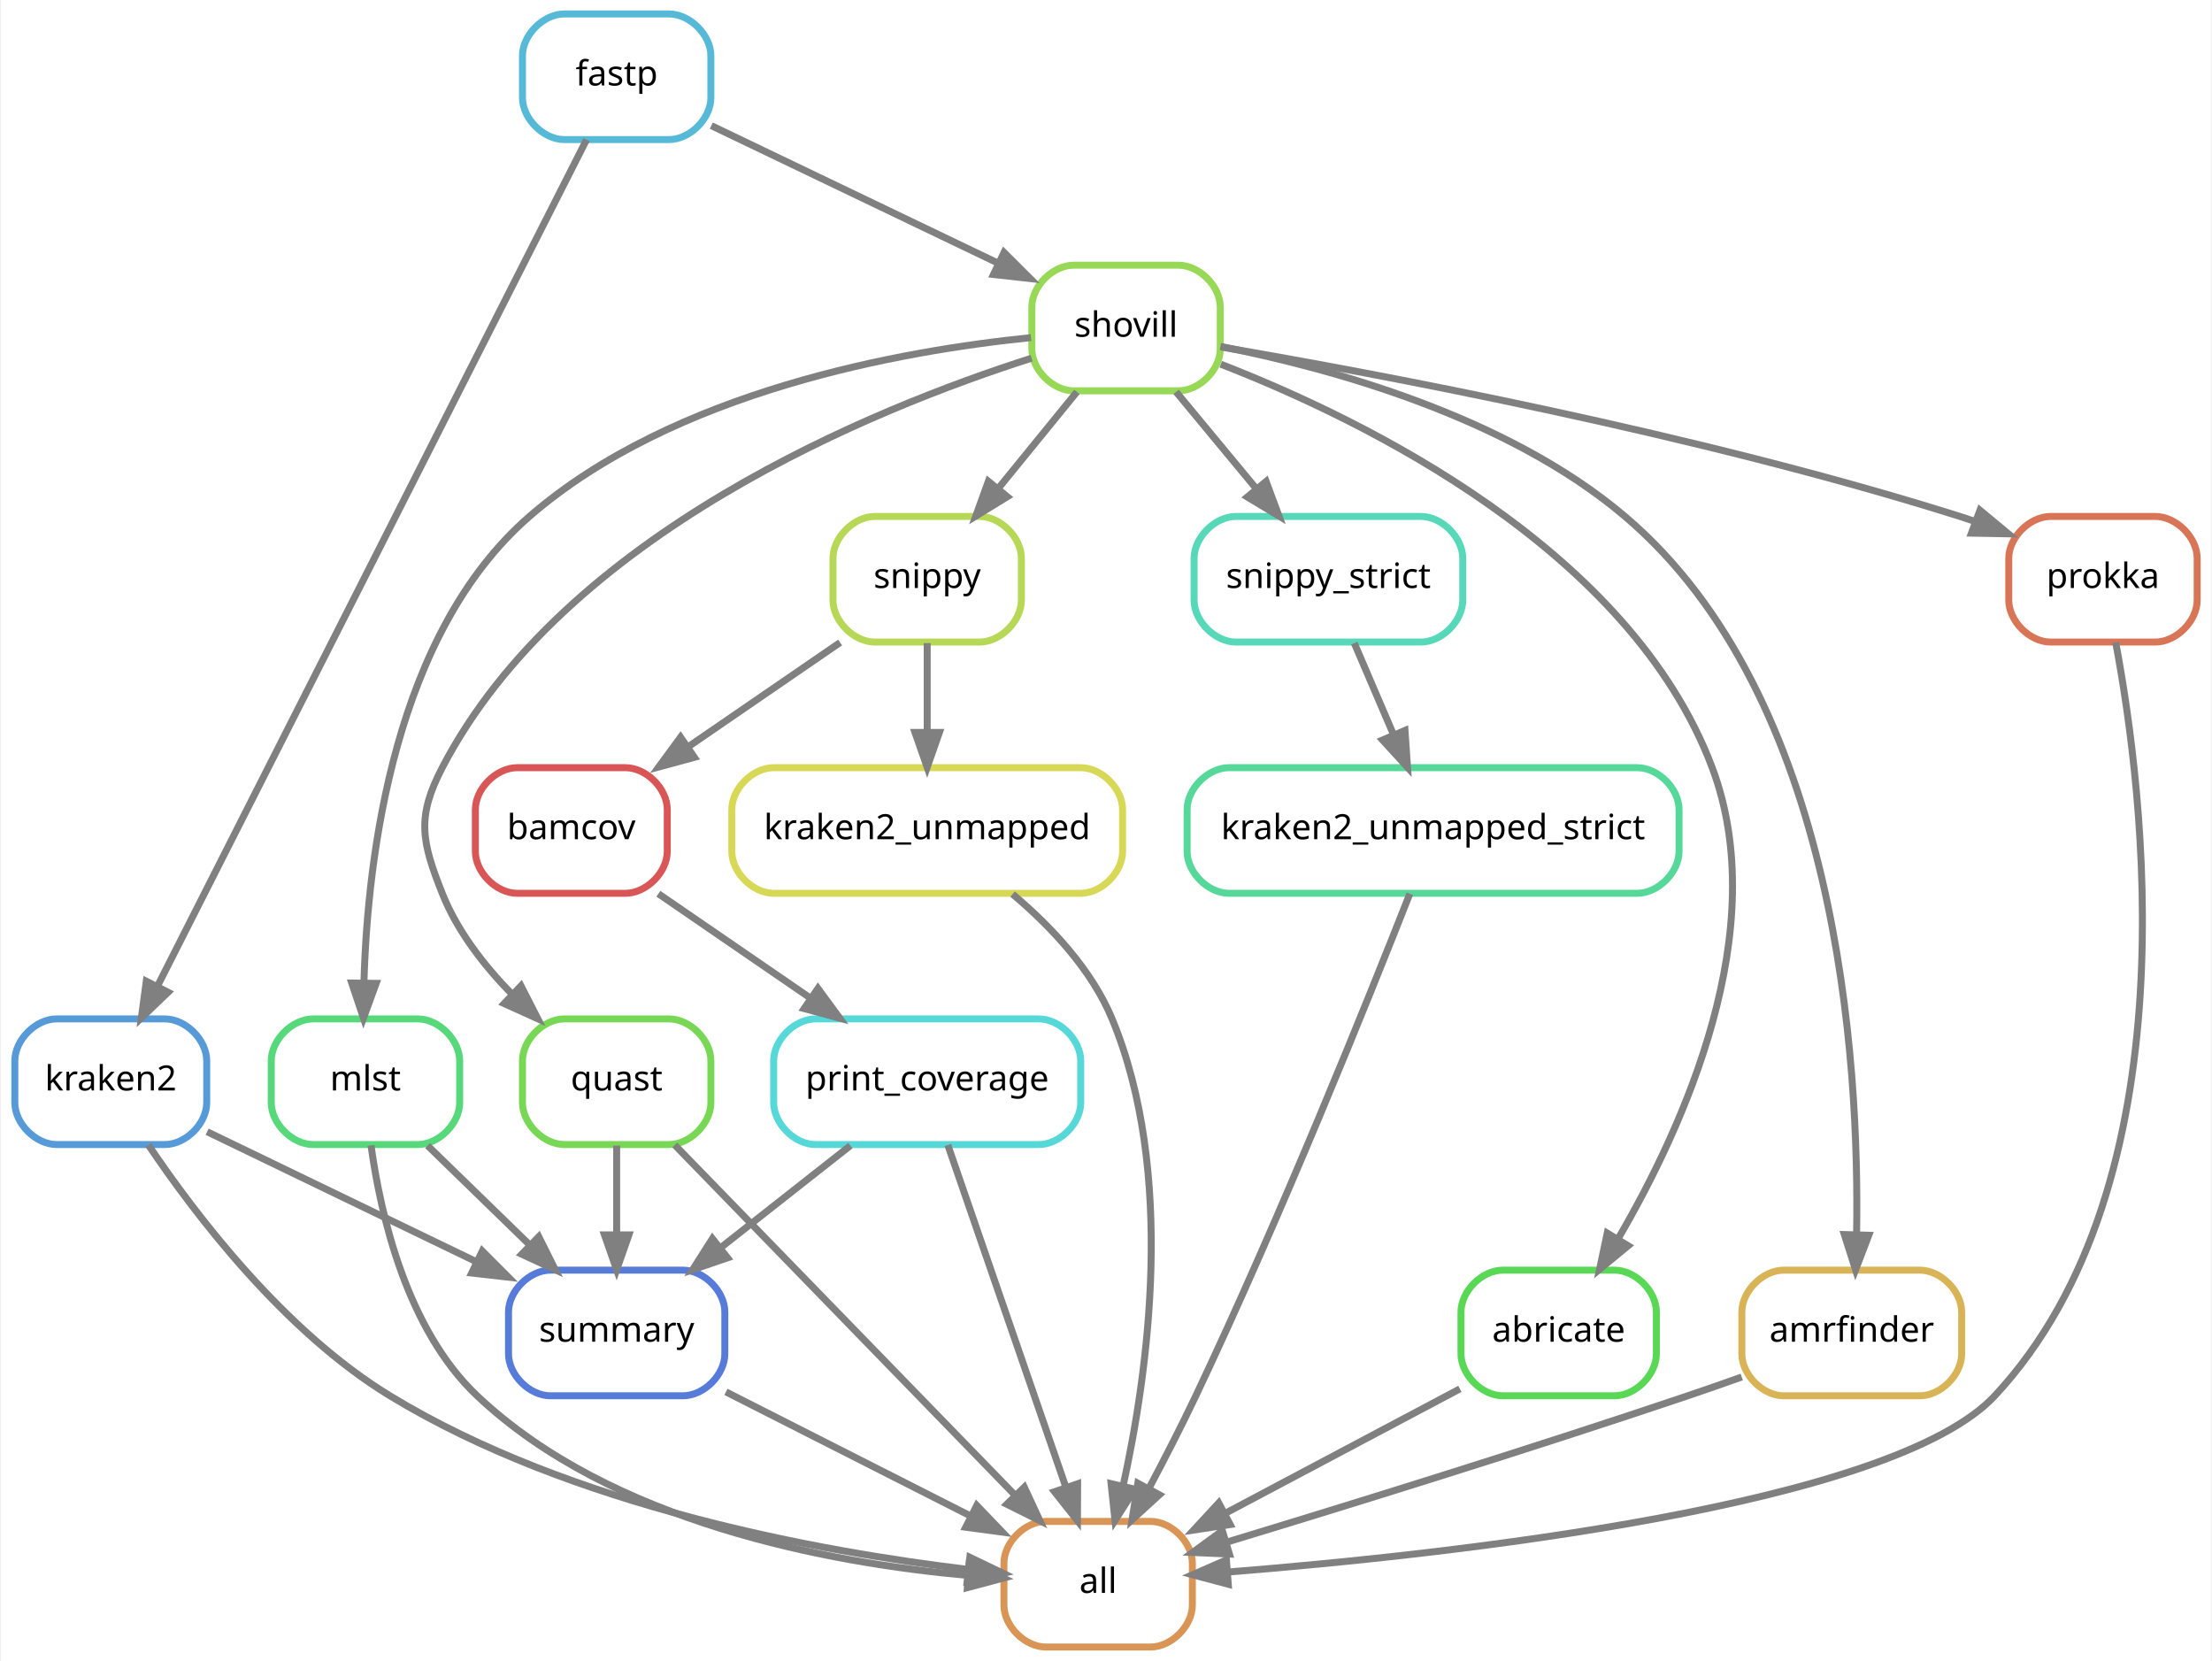
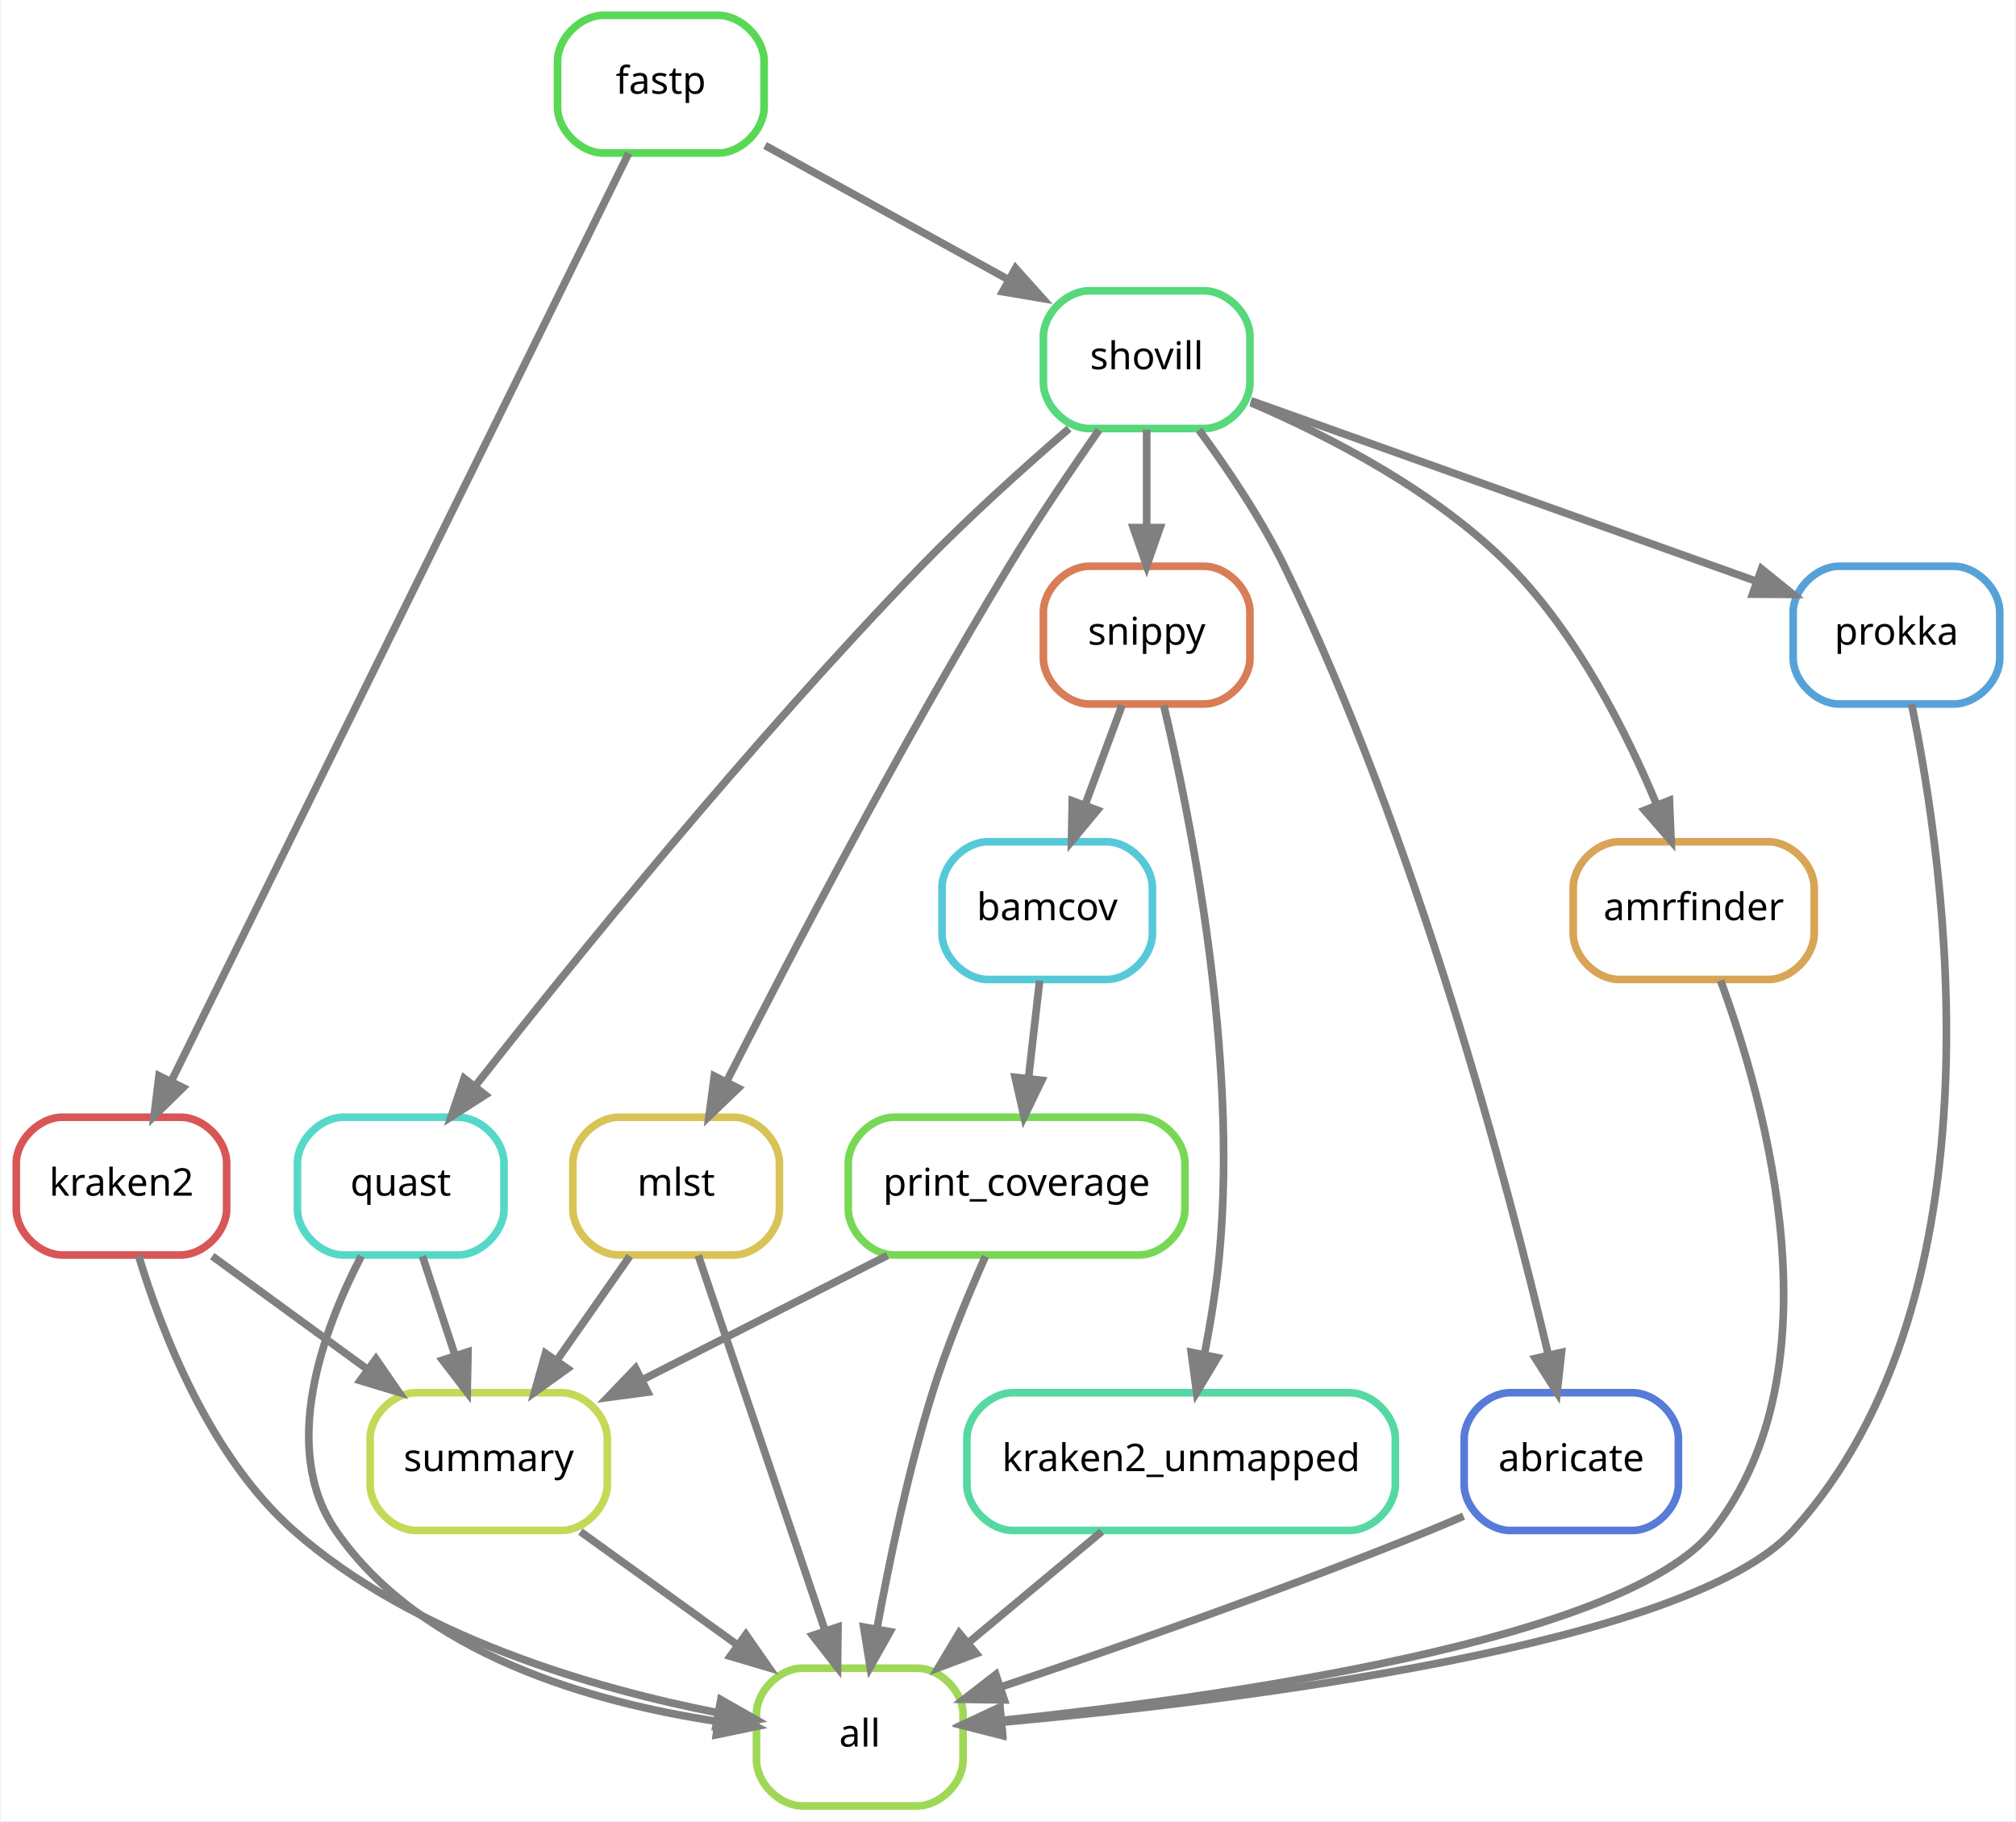
- <svg xmlns="http://www.w3.org/2000/svg" width="634pt" height="476pt" viewBox="0.00 0.00 633.50 476.00">
+ <svg xmlns="http://www.w3.org/2000/svg" width="527pt" height="476pt" viewBox="0.00 0.00 526.50 476.00">
  <g id="graph0" class="graph" transform="scale(1 1) rotate(0) translate(4 472)">
-     <polygon fill="white" stroke="none" points="-4,4 -4,-472 629.5,-472 629.5,4 -4,4" />
+     <polygon fill="white" stroke="none" points="-4,4 -4,-472 522.5,-472 522.5,4 -4,4" />
    <g id="node1" class="node">
-       <path fill="none" stroke="#d89556" stroke-width="2" d="M325.5,-36C325.5,-36 295.5,-36 295.5,-36 289.5,-36 283.5,-30 283.5,-24 283.5,-24 283.5,-12 283.5,-12 283.5,-6 289.5,-0 295.5,-0 295.5,-0 325.5,-0 325.5,-0 331.5,-0 337.5,-6 337.5,-12 337.5,-12 337.5,-24 337.5,-24 337.5,-30 331.5,-36 325.5,-36" />
-       <text text-anchor="middle" x="310.5" y="-15.5" font-family="sans" font-size="10.00">all</text>
+       <path fill="none" stroke="#9fd856" stroke-width="2" d="M235.5,-36C235.5,-36 205.5,-36 205.5,-36 199.5,-36 193.5,-30 193.5,-24 193.5,-24 193.5,-12 193.5,-12 193.5,-6 199.5,-0 205.5,-0 205.5,-0 235.5,-0 235.5,-0 241.5,-0 247.5,-6 247.5,-12 247.5,-12 247.5,-24 247.5,-24 247.5,-30 241.5,-36 235.5,-36" />
+       <text text-anchor="middle" x="220.5" y="-15.5" font-family="sans" font-size="10.00">all</text>
    </g>
    <g id="node2" class="node">
-       <path fill="none" stroke="#569ad8" stroke-width="2" d="M43,-180C43,-180 12,-180 12,-180 6,-180 0,-174 0,-168 0,-168 0,-156 0,-156 0,-150 6,-144 12,-144 12,-144 43,-144 43,-144 49,-144 55,-150 55,-156 55,-156 55,-168 55,-168 55,-174 49,-180 43,-180" />
+       <path fill="none" stroke="#d85656" stroke-width="2" d="M43,-180C43,-180 12,-180 12,-180 6,-180 0,-174 0,-168 0,-168 0,-156 0,-156 0,-150 6,-144 12,-144 12,-144 43,-144 43,-144 49,-144 55,-150 55,-156 55,-156 55,-168 55,-168 55,-174 49,-180 43,-180" />
      <text text-anchor="middle" x="27.5" y="-159.5" font-family="sans" font-size="10.00">kraken2</text>
    </g>
+     <g id="edge1" class="edge">
+       <path fill="none" stroke="grey" stroke-width="2" d="M31.959,-143.86C37.98,-123.95 50.565,-91.366 72.5,-72 103.885,-44.291 150.797,-30.759 183.36,-24.364" />
+       <polygon fill="grey" stroke="grey" stroke-width="2" points="184.183,-27.771 193.39,-22.529 182.924,-20.885 184.183,-27.771" />
+     </g>
+     <g id="node10" class="node">
+       <path fill="none" stroke="#c6d856" stroke-width="2" d="M142.5,-108C142.5,-108 104.5,-108 104.5,-108 98.5,-108 92.5,-102 92.5,-96 92.5,-96 92.5,-84 92.5,-84 92.5,-78 98.5,-72 104.5,-72 104.5,-72 142.5,-72 142.5,-72 148.5,-72 154.5,-78 154.5,-84 154.5,-84 154.5,-96 154.5,-96 154.5,-102 148.5,-108 142.5,-108" />
+       <text text-anchor="middle" x="123.5" y="-87.5" font-family="sans" font-size="10.00">summary</text>
+     </g>
+     <g id="edge19" class="edge">
+       <path fill="none" stroke="grey" stroke-width="2" d="M51.23,-143.697C63.437,-134.796 78.485,-123.823 91.684,-114.199" />
+       <polygon fill="grey" stroke="grey" stroke-width="2" points="94.025,-116.824 100.043,-108.104 89.9,-111.168 94.025,-116.824" />
+     </g>
+     <g id="node3" class="node">
+       <path fill="none" stroke="#56d8c9" stroke-width="2" d="M115.5,-180C115.5,-180 85.5,-180 85.5,-180 79.5,-180 73.5,-174 73.5,-168 73.5,-168 73.5,-156 73.5,-156 73.5,-150 79.5,-144 85.5,-144 85.5,-144 115.5,-144 115.5,-144 121.5,-144 127.5,-150 127.5,-156 127.5,-156 127.5,-168 127.5,-168 127.5,-174 121.5,-180 115.5,-180" />
+       <text text-anchor="middle" x="100.5" y="-159.5" font-family="sans" font-size="10.00">quast</text>
+     </g>
+     <g id="edge7" class="edge">
+       <path fill="none" stroke="grey" stroke-width="2" d="M90.2,-143.721C80.268,-124.567 68.737,-93.54 83.5,-72 105.746,-39.541 150.946,-26.956 183.348,-22.08" />
+       <polygon fill="grey" stroke="grey" stroke-width="2" points="183.919,-25.535 193.373,-20.752 183,-18.595 183.919,-25.535" />
+     </g>
+     <g id="edge20" class="edge">
+       <path fill="none" stroke="grey" stroke-width="2" d="M106.185,-143.697C108.748,-135.898 111.833,-126.509 114.685,-117.829" />
+       <polygon fill="grey" stroke="grey" stroke-width="2" points="118.084,-118.697 117.88,-108.104 111.433,-116.512 118.084,-118.697" />
+     </g>
+     <g id="node4" class="node">
+       <path fill="none" stroke="#567bd8" stroke-width="2" d="M422.5,-108C422.5,-108 390.5,-108 390.5,-108 384.5,-108 378.5,-102 378.5,-96 378.5,-96 378.5,-84 378.5,-84 378.5,-78 384.5,-72 390.5,-72 390.5,-72 422.5,-72 422.5,-72 428.5,-72 434.5,-78 434.5,-84 434.5,-84 434.5,-96 434.5,-96 434.5,-102 428.5,-108 422.5,-108" />
+       <text text-anchor="middle" x="406.5" y="-87.5" font-family="sans" font-size="10.00">abricate</text>
+     </g>
    <g id="edge9" class="edge">
-       <path fill="none" stroke="grey" stroke-width="2" d="M38.306,-143.836C51.954,-123.59 77.334,-90.37 107.5,-72 159.663,-40.234 230.582,-27.343 273.308,-22.229" />
-       <polygon fill="grey" stroke="grey" stroke-width="2" points="273.726,-25.705 283.276,-21.117 272.949,-18.748 273.726,-25.705" />
+       <path fill="none" stroke="grey" stroke-width="2" d="M378.331,-75.745C375.365,-74.443 372.381,-73.172 369.5,-72 331.797,-56.668 287.796,-41.321 257.434,-31.117" />
+       <polygon fill="grey" stroke="grey" stroke-width="2" points="258.283,-27.71 247.689,-27.861 256.065,-34.349 258.283,-27.71" />
+     </g>
+     <g id="node5" class="node">
+       <path fill="none" stroke="#d8a456" stroke-width="2" d="M458,-252C458,-252 419,-252 419,-252 413,-252 407,-246 407,-240 407,-240 407,-228 407,-228 407,-222 413,-216 419,-216 419,-216 458,-216 458,-216 464,-216 470,-222 470,-228 470,-228 470,-240 470,-240 470,-246 464,-252 458,-252" />
+       <text text-anchor="middle" x="438.5" y="-231.5" font-family="sans" font-size="10.00">amrfinder</text>
+     </g>
+     <g id="edge2" class="edge">
+       <path fill="none" stroke="grey" stroke-width="2" d="M445.523,-215.743C457.332,-183.626 476.789,-114.128 443.5,-72 420.738,-43.195 314.94,-28.38 257.629,-22.352" />
+       <polygon fill="grey" stroke="grey" stroke-width="2" points="257.825,-18.854 247.523,-21.327 257.119,-25.818 257.825,-18.854" />
+     </g>
+     <g id="node6" class="node">
+       <path fill="none" stroke="#d8c356" stroke-width="2" d="M187.5,-180C187.5,-180 157.5,-180 157.5,-180 151.5,-180 145.5,-174 145.5,-168 145.5,-168 145.5,-156 145.5,-156 145.5,-150 151.5,-144 157.5,-144 157.5,-144 187.5,-144 187.5,-144 193.5,-144 199.5,-150 199.5,-156 199.5,-156 199.5,-168 199.5,-168 199.5,-174 193.5,-180 187.5,-180" />
+       <text text-anchor="middle" x="172.5" y="-159.5" font-family="sans" font-size="10.00">mlst</text>
+     </g>
+     <g id="edge3" class="edge">
+       <path fill="none" stroke="grey" stroke-width="2" d="M178.29,-143.871C186.507,-119.564 201.632,-74.819 211.369,-46.013" />
+       <polygon fill="grey" stroke="grey" stroke-width="2" points="214.803,-46.783 214.69,-36.189 208.172,-44.542 214.803,-46.783" />
+     </g>
+     <g id="edge18" class="edge">
+       <path fill="none" stroke="grey" stroke-width="2" d="M160.388,-143.697C154.632,-135.474 147.638,-125.483 141.294,-116.421" />
+       <polygon fill="grey" stroke="grey" stroke-width="2" points="144.075,-114.29 135.473,-108.104 138.34,-118.304 144.075,-114.29" />
+     </g>
+     <g id="node7" class="node">
+       <path fill="none" stroke="#56a2d8" stroke-width="2" d="M506.5,-324C506.5,-324 476.5,-324 476.5,-324 470.5,-324 464.5,-318 464.5,-312 464.5,-312 464.5,-300 464.5,-300 464.5,-294 470.5,-288 476.5,-288 476.5,-288 506.5,-288 506.5,-288 512.5,-288 518.5,-294 518.5,-300 518.5,-300 518.5,-312 518.5,-312 518.5,-318 512.5,-324 506.5,-324" />
+       <text text-anchor="middle" x="491.5" y="-303.5" font-family="sans" font-size="10.00">prokka</text>
+     </g>
+     <g id="edge8" class="edge">
+       <path fill="none" stroke="grey" stroke-width="2" d="M495.45,-287.998C504.226,-245.514 520.414,-133.714 464.5,-72 437.192,-41.86 318.823,-27.429 257.558,-21.872" />
+       <polygon fill="grey" stroke="grey" stroke-width="2" points="257.794,-18.379 247.527,-20.995 257.184,-25.352 257.794,-18.379" />
+     </g>
+     <g id="node8" class="node">
+       <path fill="none" stroke="#56d8a2" stroke-width="2" d="M348.5,-108C348.5,-108 260.5,-108 260.5,-108 254.5,-108 248.5,-102 248.5,-96 248.5,-96 248.5,-84 248.5,-84 248.5,-78 254.5,-72 260.5,-72 260.5,-72 348.5,-72 348.5,-72 354.5,-72 360.5,-78 360.5,-84 360.5,-84 360.5,-96 360.5,-96 360.5,-102 354.5,-108 348.5,-108" />
+       <text text-anchor="middle" x="304.5" y="-87.5" font-family="sans" font-size="10.00">kraken2_unmapped</text>
+     </g>
+     <g id="edge6" class="edge">
+       <path fill="none" stroke="grey" stroke-width="2" d="M283.736,-71.697C273.259,-62.965 260.389,-52.24 249,-42.75" />
+       <polygon fill="grey" stroke="grey" stroke-width="2" points="250.948,-39.817 241.025,-36.104 246.467,-45.195 250.948,-39.817" />
+     </g>
+     <g id="node9" class="node">
+       <path fill="none" stroke="#78d856" stroke-width="2" d="M293.5,-180C293.5,-180 229.5,-180 229.5,-180 223.5,-180 217.5,-174 217.5,-168 217.5,-168 217.5,-156 217.5,-156 217.5,-150 223.5,-144 229.5,-144 229.5,-144 293.5,-144 293.5,-144 299.5,-144 305.5,-150 305.5,-156 305.5,-156 305.5,-168 305.5,-168 305.5,-174 299.5,-180 293.5,-180" />
+       <text text-anchor="middle" x="261.5" y="-159.5" font-family="sans" font-size="10.00">print_coverage</text>
+     </g>
+     <g id="edge5" class="edge">
+       <path fill="none" stroke="grey" stroke-width="2" d="M253.344,-143.632C248.792,-133.425 243.292,-120.175 239.5,-108 233.168,-87.667 228.237,-64.073 224.986,-46.288" />
+       <polygon fill="grey" stroke="grey" stroke-width="2" points="228.409,-45.542 223.226,-36.302 221.515,-46.758 228.409,-45.542" />
+     </g>
+     <g id="edge21" class="edge">
+       <path fill="none" stroke="grey" stroke-width="2" d="M227.741,-143.876C208.366,-134.048 183.924,-121.65 163.578,-111.329" />
+       <polygon fill="grey" stroke="grey" stroke-width="2" points="165.052,-108.153 154.551,-106.75 161.885,-114.395 165.052,-108.153" />
+     </g>
+     <g id="edge4" class="edge">
+       <path fill="none" stroke="grey" stroke-width="2" d="M147.478,-71.697C159.811,-62.796 175.016,-51.823 188.353,-42.199" />
+       <polygon fill="grey" stroke="grey" stroke-width="2" points="190.737,-44.794 196.798,-36.104 186.641,-39.118 190.737,-44.794" />
    </g>
    <g id="node11" class="node">
-       <path fill="none" stroke="#567bd8" stroke-width="2" d="M191.5,-108C191.5,-108 153.5,-108 153.5,-108 147.5,-108 141.5,-102 141.5,-96 141.5,-96 141.5,-84 141.5,-84 141.5,-78 147.5,-72 153.5,-72 153.5,-72 191.5,-72 191.5,-72 197.5,-72 203.5,-78 203.5,-84 203.5,-84 203.5,-96 203.5,-96 203.5,-102 197.5,-108 191.5,-108" />
-       <text text-anchor="middle" x="172.5" y="-87.5" font-family="sans" font-size="10.00">summary</text>
+       <path fill="none" stroke="#59d856" stroke-width="2" d="M183.5,-468C183.5,-468 153.5,-468 153.5,-468 147.5,-468 141.5,-462 141.5,-456 141.5,-456 141.5,-444 141.5,-444 141.5,-438 147.5,-432 153.5,-432 153.5,-432 183.5,-432 183.5,-432 189.5,-432 195.5,-438 195.5,-444 195.5,-444 195.5,-456 195.5,-456 195.5,-462 189.5,-468 183.5,-468" />
+       <text text-anchor="middle" x="168.5" y="-447.5" font-family="sans" font-size="10.00">fastp</text>
    </g>
-     <g id="edge20" class="edge">
-       <path fill="none" stroke="grey" stroke-width="2" d="M55.115,-147.669C76.973,-137.117 107.805,-122.232 132.386,-110.365" />
-       <polygon fill="grey" stroke="grey" stroke-width="2" points="133.985,-113.48 141.469,-105.981 130.942,-107.176 133.985,-113.48" />
+     <g id="edge10" class="edge">
+       <path fill="none" stroke="grey" stroke-width="2" d="M160.102,-431.966C136.451,-383.994 69.157,-247.496 40.586,-189.543" />
+       <polygon fill="grey" stroke="grey" stroke-width="2" points="43.593,-187.728 36.032,-180.306 37.315,-190.823 43.593,-187.728" />
    </g>
-     <g id="node3" class="node">
-       <path fill="none" stroke="#78d856" stroke-width="2" d="M187.5,-180C187.5,-180 157.5,-180 157.5,-180 151.5,-180 145.5,-174 145.5,-168 145.5,-168 145.5,-156 145.5,-156 145.5,-150 151.5,-144 157.5,-144 157.5,-144 187.5,-144 187.5,-144 193.5,-144 199.5,-150 199.5,-156 199.5,-156 199.5,-168 199.5,-168 199.5,-174 193.5,-180 187.5,-180" />
-       <text text-anchor="middle" x="172.5" y="-159.5" font-family="sans" font-size="10.00">quast</text>
+     <g id="node12" class="node">
+       <path fill="none" stroke="#56d87b" stroke-width="2" d="M310.5,-396C310.5,-396 280.5,-396 280.5,-396 274.5,-396 268.5,-390 268.5,-384 268.5,-384 268.5,-372 268.5,-372 268.5,-366 274.5,-360 280.5,-360 280.5,-360 310.5,-360 310.5,-360 316.5,-360 322.5,-366 322.5,-372 322.5,-372 322.5,-384 322.5,-384 322.5,-390 316.5,-396 310.5,-396" />
+       <text text-anchor="middle" x="295.5" y="-375.5" font-family="sans" font-size="10.00">shovill</text>
    </g>
-     <g id="edge4" class="edge">
-       <path fill="none" stroke="grey" stroke-width="2" d="M189.146,-143.871C213.494,-118.817 258.942,-72.052 286.781,-43.406" />
-       <polygon fill="grey" stroke="grey" stroke-width="2" points="289.336,-45.8 293.795,-36.189 284.316,-40.921 289.336,-45.8" />
+     <g id="edge22" class="edge">
+       <path fill="none" stroke="grey" stroke-width="2" d="M195.745,-433.983C214.327,-423.741 239.138,-410.066 259.367,-398.916" />
+       <polygon fill="grey" stroke="grey" stroke-width="2" points="261.232,-401.884 268.3,-393.992 257.853,-395.754 261.232,-401.884" />
    </g>
-     <g id="edge21" class="edge">
-       <path fill="none" stroke="grey" stroke-width="2" d="M172.5,-143.697C172.5,-135.983 172.5,-126.712 172.5,-118.112" />
-       <polygon fill="grey" stroke="grey" stroke-width="2" points="176,-118.104 172.5,-108.104 169,-118.104 176,-118.104" />
+     <g id="edge11" class="edge">
+       <path fill="none" stroke="grey" stroke-width="2" d="M275.203,-359.988C263.521,-349.901 248.771,-336.651 236.5,-324 192.301,-278.434 145.546,-220.682 120,-188.19" />
+       <polygon fill="grey" stroke="grey" stroke-width="2" points="122.596,-185.829 113.676,-180.111 117.084,-190.143 122.596,-185.829" />
    </g>
-     <g id="node4" class="node">
-       <path fill="none" stroke="#59d856" stroke-width="2" d="M458.5,-108C458.5,-108 426.5,-108 426.5,-108 420.5,-108 414.5,-102 414.5,-96 414.5,-96 414.5,-84 414.5,-84 414.5,-78 420.5,-72 426.5,-72 426.5,-72 458.5,-72 458.5,-72 464.5,-72 470.5,-78 470.5,-84 470.5,-84 470.5,-96 470.5,-96 470.5,-102 464.5,-108 458.5,-108" />
-       <text text-anchor="middle" x="442.5" y="-87.5" font-family="sans" font-size="10.00">abricate</text>
+     <g id="edge12" class="edge">
+       <path fill="none" stroke="grey" stroke-width="2" d="M309.166,-359.623C316.536,-349.631 325.353,-336.595 331.5,-324 366.109,-253.085 389.971,-162.458 400.467,-118.025" />
+       <polygon fill="grey" stroke="grey" stroke-width="2" points="403.939,-118.546 402.79,-108.014 397.12,-116.964 403.939,-118.546" />
    </g>
-     <g id="edge6" class="edge">
-       <path fill="none" stroke="grey" stroke-width="2" d="M414.183,-73.983C394.518,-63.555 368.142,-49.568 346.914,-38.31" />
-       <polygon fill="grey" stroke="grey" stroke-width="2" points="348.341,-35.106 337.867,-33.513 345.062,-41.29 348.341,-35.106" />
+     <g id="edge13" class="edge">
+       <path fill="none" stroke="grey" stroke-width="2" d="M322.749,-366.747C343.35,-357.915 371.275,-343.502 390.5,-324 408.027,-306.221 420.893,-280.73 428.869,-261.582" />
+       <polygon fill="grey" stroke="grey" stroke-width="2" points="432.148,-262.807 432.592,-252.221 425.644,-260.219 432.148,-262.807" />
    </g>
-     <g id="node5" class="node">
-       <path fill="none" stroke="#d8b456" stroke-width="2" d="M546,-108C546,-108 507,-108 507,-108 501,-108 495,-102 495,-96 495,-96 495,-84 495,-84 495,-78 501,-72 507,-72 507,-72 546,-72 546,-72 552,-72 558,-78 558,-84 558,-84 558,-96 558,-96 558,-102 552,-108 546,-108" />
-       <text text-anchor="middle" x="526.5" y="-87.5" font-family="sans" font-size="10.00">amrfinder</text>
+     <g id="edge14" class="edge">
+       <path fill="none" stroke="grey" stroke-width="2" d="M283.045,-359.626C275.894,-349.417 266.894,-336.167 259.5,-324 231.39,-277.741 202.161,-221.744 185.754,-189.46" />
+       <polygon fill="grey" stroke="grey" stroke-width="2" points="188.726,-187.582 181.089,-180.239 182.48,-190.743 188.726,-187.582" />
    </g>
-     <g id="edge2" class="edge">
-       <path fill="none" stroke="grey" stroke-width="2" d="M494.964,-77.382C489.809,-75.544 484.515,-73.692 479.5,-72 434.155,-56.697 381.482,-40.412 347.15,-29.995" />
-       <polygon fill="grey" stroke="grey" stroke-width="2" points="348.129,-26.634 337.544,-27.088 346.102,-33.334 348.129,-26.634" />
+     <g id="edge15" class="edge">
+       <path fill="none" stroke="grey" stroke-width="2" d="M322.753,-367.267C357.128,-354.99 416.368,-333.833 454.728,-320.133" />
+       <polygon fill="grey" stroke="grey" stroke-width="2" points="456.238,-323.31 464.479,-316.651 453.884,-316.718 456.238,-323.31" />
    </g>
-     <g id="node6" class="node">
-       <path fill="none" stroke="#56d87b" stroke-width="2" d="M115.5,-180C115.5,-180 85.5,-180 85.5,-180 79.5,-180 73.5,-174 73.5,-168 73.5,-168 73.5,-156 73.5,-156 73.5,-150 79.5,-144 85.5,-144 85.5,-144 115.5,-144 115.5,-144 121.5,-144 127.5,-150 127.5,-156 127.5,-156 127.5,-168 127.5,-168 127.5,-174 121.5,-180 115.5,-180" />
-       <text text-anchor="middle" x="100.5" y="-159.5" font-family="sans" font-size="10.00">mlst</text>
-     </g>
-     <g id="edge5" class="edge">
-       <path fill="none" stroke="grey" stroke-width="2" d="M102.09,-143.756C104.851,-123.746 112.339,-91.067 132.5,-72 170.993,-35.595 233.405,-24.089 273.172,-20.517" />
-       <polygon fill="grey" stroke="grey" stroke-width="2" points="273.557,-23.997 283.258,-19.737 273.018,-17.018 273.557,-23.997" />
+     <g id="node13" class="node">
+       <path fill="none" stroke="#d87d56" stroke-width="2" d="M310.5,-324C310.5,-324 280.5,-324 280.5,-324 274.5,-324 268.5,-318 268.5,-312 268.5,-312 268.5,-300 268.5,-300 268.5,-294 274.5,-288 280.5,-288 280.5,-288 310.5,-288 310.5,-288 316.5,-288 322.5,-294 322.5,-300 322.5,-300 322.5,-312 322.5,-312 322.5,-318 316.5,-324 310.5,-324" />
+       <text text-anchor="middle" x="295.5" y="-303.5" font-family="sans" font-size="10.00">snippy</text>
    </g>
    <g id="edge23" class="edge">
-       <path fill="none" stroke="grey" stroke-width="2" d="M118.298,-143.697C127.104,-135.135 137.882,-124.656 147.501,-115.304" />
-       <polygon fill="grey" stroke="grey" stroke-width="2" points="150.177,-117.585 154.907,-108.104 145.297,-112.566 150.177,-117.585" />
+       <path fill="none" stroke="grey" stroke-width="2" d="M295.5,-359.697C295.5,-351.983 295.5,-342.712 295.5,-334.112" />
+       <polygon fill="grey" stroke="grey" stroke-width="2" points="299,-334.104 295.5,-324.104 292,-334.104 299,-334.104" />
    </g>
-     <g id="node7" class="node">
-       <path fill="none" stroke="#d87556" stroke-width="2" d="M613.5,-324C613.5,-324 583.5,-324 583.5,-324 577.5,-324 571.5,-318 571.5,-312 571.5,-312 571.5,-300 571.5,-300 571.5,-294 577.5,-288 583.5,-288 583.5,-288 613.5,-288 613.5,-288 619.5,-288 625.5,-294 625.5,-300 625.5,-300 625.5,-312 625.5,-312 625.5,-318 619.5,-324 613.5,-324" />
-       <text text-anchor="middle" x="598.5" y="-303.5" font-family="sans" font-size="10.00">prokka</text>
+     <g id="edge16" class="edge">
+       <path fill="none" stroke="grey" stroke-width="2" d="M299.965,-287.637C307.004,-258.156 319.4,-196.403 314.5,-144 313.703,-135.478 312.2,-126.285 310.597,-117.986" />
+       <polygon fill="grey" stroke="grey" stroke-width="2" points="314.001,-117.161 308.559,-108.071 307.145,-118.571 314.001,-117.161" />
    </g>
-     <g id="edge1" class="edge">
-       <path fill="none" stroke="grey" stroke-width="2" d="M602.146,-287.92C610.165,-245.254 624.375,-133.07 567.5,-72 538.089,-40.42 411.457,-26.555 347.608,-21.48" />
-       <polygon fill="grey" stroke="grey" stroke-width="2" points="347.794,-17.984 337.556,-20.713 347.261,-24.964 347.794,-17.984" />
-     </g>
-     <g id="node8" class="node">
-       <path fill="none" stroke="#d6d856" stroke-width="2" d="M305.5,-252C305.5,-252 217.5,-252 217.5,-252 211.5,-252 205.5,-246 205.5,-240 205.5,-240 205.5,-228 205.5,-228 205.5,-222 211.5,-216 217.5,-216 217.5,-216 305.5,-216 305.5,-216 311.5,-216 317.5,-222 317.5,-228 317.5,-228 317.5,-240 317.5,-240 317.5,-246 311.5,-252 305.5,-252" />
-       <text text-anchor="middle" x="261.5" y="-231.5" font-family="sans" font-size="10.00">kraken2_unmapped</text>
-     </g>
-     <g id="edge3" class="edge">
-       <path fill="none" stroke="grey" stroke-width="2" d="M285.977,-215.768C296.904,-206.555 308.624,-194.186 314.5,-180 332.748,-135.946 324.908,-79.136 317.64,-46.117" />
-       <polygon fill="grey" stroke="grey" stroke-width="2" points="321.024,-45.217 315.334,-36.279 314.208,-46.814 321.024,-45.217" />
-     </g>
-     <g id="node9" class="node">
-       <path fill="none" stroke="#56d89a" stroke-width="2" d="M465,-252C465,-252 348,-252 348,-252 342,-252 336,-246 336,-240 336,-240 336,-228 336,-228 336,-222 342,-216 348,-216 348,-216 465,-216 465,-216 471,-216 477,-222 477,-228 477,-228 477,-240 477,-240 477,-246 471,-252 465,-252" />
-       <text text-anchor="middle" x="406.5" y="-231.5" font-family="sans" font-size="10.00">kraken2_unmapped_strict</text>
-     </g>
-     <g id="edge7" class="edge">
-       <path fill="none" stroke="grey" stroke-width="2" d="M399.829,-215.866C388.158,-186.21 362.943,-123.541 338.5,-72 334.353,-63.255 329.524,-53.87 325.055,-45.463" />
-       <polygon fill="grey" stroke="grey" stroke-width="2" points="328.039,-43.622 320.219,-36.473 321.875,-46.938 328.039,-43.622" />
-     </g>
-     <g id="node10" class="node">
-       <path fill="none" stroke="#56d8d8" stroke-width="2" d="M293.5,-180C293.5,-180 229.5,-180 229.5,-180 223.5,-180 217.5,-174 217.5,-168 217.5,-168 217.5,-156 217.5,-156 217.5,-150 223.5,-144 229.5,-144 229.5,-144 293.5,-144 293.5,-144 299.5,-144 305.5,-150 305.5,-156 305.5,-156 305.5,-168 305.5,-168 305.5,-174 299.5,-180 293.5,-180" />
-       <text text-anchor="middle" x="261.5" y="-159.5" font-family="sans" font-size="10.00">print_coverage</text>
-     </g>
-     <g id="edge8" class="edge">
-       <path fill="none" stroke="grey" stroke-width="2" d="M267.411,-143.871C275.798,-119.564 291.239,-74.819 301.179,-46.013" />
-       <polygon fill="grey" stroke="grey" stroke-width="2" points="304.615,-46.784 304.568,-36.189 297.998,-44.501 304.615,-46.784" />
-     </g>
-     <g id="edge22" class="edge">
-       <path fill="none" stroke="grey" stroke-width="2" d="M239.5,-143.697C228.291,-134.881 214.498,-124.032 202.346,-114.474" />
-       <polygon fill="grey" stroke="grey" stroke-width="2" points="204.271,-111.535 194.247,-108.104 199.943,-117.038 204.271,-111.535" />
-     </g>
-     <g id="edge10" class="edge">
-       <path fill="none" stroke="grey" stroke-width="2" d="M203.814,-73.116C224.689,-62.527 252.202,-48.571 274.059,-37.484" />
-       <polygon fill="grey" stroke="grey" stroke-width="2" points="275.71,-40.572 283.045,-32.926 272.543,-34.329 275.71,-40.572" />
-     </g>
-     <g id="node12" class="node">
-       <path fill="none" stroke="#56b9d8" stroke-width="2" d="M187.5,-468C187.5,-468 157.5,-468 157.5,-468 151.5,-468 145.5,-462 145.5,-456 145.5,-456 145.5,-444 145.5,-444 145.5,-438 151.5,-432 157.5,-432 157.5,-432 187.5,-432 187.5,-432 193.5,-432 199.5,-438 199.5,-444 199.5,-444 199.5,-456 199.5,-456 199.5,-462 193.5,-468 187.5,-468" />
-       <text text-anchor="middle" x="172.5" y="-447.5" font-family="sans" font-size="10.00">fastp</text>
-     </g>
-     <g id="edge11" class="edge">
-       <path fill="none" stroke="grey" stroke-width="2" d="M163.864,-431.966C139.542,-383.994 70.339,-247.496 40.957,-189.543" />
-       <polygon fill="grey" stroke="grey" stroke-width="2" points="43.918,-187.643 36.274,-180.306 37.675,-190.808 43.918,-187.643" />
-     </g>
-     <g id="node13" class="node">
-       <path fill="none" stroke="#97d856" stroke-width="2" d="M333.5,-396C333.5,-396 303.5,-396 303.5,-396 297.5,-396 291.5,-390 291.5,-384 291.5,-384 291.5,-372 291.5,-372 291.5,-366 297.5,-360 303.5,-360 303.5,-360 333.5,-360 333.5,-360 339.5,-360 345.5,-366 345.5,-372 345.5,-372 345.5,-384 345.5,-384 345.5,-390 339.5,-396 333.5,-396" />
-       <text text-anchor="middle" x="318.5" y="-375.5" font-family="sans" font-size="10.00">shovill</text>
+     <g id="node14" class="node">
+       <path fill="none" stroke="#56c9d8" stroke-width="2" d="M285,-252C285,-252 254,-252 254,-252 248,-252 242,-246 242,-240 242,-240 242,-228 242,-228 242,-222 248,-216 254,-216 254,-216 285,-216 285,-216 291,-216 297,-222 297,-228 297,-228 297,-240 297,-240 297,-246 291,-252 285,-252" />
+       <text text-anchor="middle" x="269.5" y="-231.5" font-family="sans" font-size="10.00">bamcov</text>
    </g>
    <g id="edge24" class="edge">
-       <path fill="none" stroke="grey" stroke-width="2" d="M199.619,-435.998C222.828,-424.87 256.442,-408.754 282.009,-396.496" />
-       <polygon fill="grey" stroke="grey" stroke-width="2" points="283.526,-399.65 291.03,-392.17 280.5,-393.338 283.526,-399.65" />
-     </g>
-     <g id="edge12" class="edge">
-       <path fill="none" stroke="grey" stroke-width="2" d="M291.421,-369.355C246.356,-354.969 157.468,-319.109 122.5,-252 115.106,-237.811 116.593,-230.87 122.5,-216 126.791,-205.199 134.442,-195.324 142.488,-187.102" />
-       <polygon fill="grey" stroke="grey" stroke-width="2" points="145.078,-189.469 149.904,-180.037 140.25,-184.401 145.078,-189.469" />
-     </g>
-     <g id="edge13" class="edge">
-       <path fill="none" stroke="grey" stroke-width="2" d="M345.645,-367.628C386.892,-351.596 463.036,-314.448 486.5,-252 503.939,-205.587 478.409,-149.291 459.559,-117.059" />
-       <polygon fill="grey" stroke="grey" stroke-width="2" points="462.396,-114.988 454.22,-108.25 456.41,-118.616 462.396,-114.988" />
-     </g>
-     <g id="edge14" class="edge">
-       <path fill="none" stroke="grey" stroke-width="2" d="M345.556,-372.724C376.606,-366.62 427.595,-352.793 461.5,-324 522.657,-272.065 528.734,-167.877 527.881,-118.354" />
-       <polygon fill="grey" stroke="grey" stroke-width="2" points="531.372,-117.998 527.589,-108.102 524.375,-118.197 531.372,-117.998" />
-     </g>
-     <g id="edge15" class="edge">
-       <path fill="none" stroke="grey" stroke-width="2" d="M291.253,-375.247C254.509,-371.533 188.92,-359.969 147.5,-324 108.847,-290.434 101.118,-227.036 100.068,-190.613" />
-       <polygon fill="grey" stroke="grey" stroke-width="2" points="103.563,-190.191 99.93,-180.239 96.564,-190.284 103.563,-190.191" />
-     </g>
-     <g id="edge16" class="edge">
-       <path fill="none" stroke="grey" stroke-width="2" d="M345.788,-372.553C390.6,-364.894 482.314,-347.723 557.5,-324 558.924,-323.551 560.367,-323.072 561.818,-322.571" />
-       <polygon fill="grey" stroke="grey" stroke-width="2" points="563.242,-325.776 571.399,-319.015 560.806,-319.214 563.242,-325.776" />
-     </g>
-     <g id="node14" class="node">
-       <path fill="none" stroke="#b6d856" stroke-width="2" d="M276.5,-324C276.5,-324 246.5,-324 246.5,-324 240.5,-324 234.5,-318 234.5,-312 234.5,-312 234.5,-300 234.5,-300 234.5,-294 240.5,-288 246.5,-288 246.5,-288 276.5,-288 276.5,-288 282.5,-288 288.5,-294 288.5,-300 288.5,-300 288.5,-312 288.5,-312 288.5,-318 282.5,-324 276.5,-324" />
-       <text text-anchor="middle" x="261.5" y="-303.5" font-family="sans" font-size="10.00">snippy</text>
-     </g>
-     <g id="edge25" class="edge">
-       <path fill="none" stroke="grey" stroke-width="2" d="M304.41,-359.697C297.577,-351.305 289.243,-341.07 281.744,-331.861" />
-       <polygon fill="grey" stroke="grey" stroke-width="2" points="284.456,-329.649 275.428,-324.104 279.028,-334.069 284.456,-329.649" />
-     </g>
-     <g id="node15" class="node">
-       <path fill="none" stroke="#56d8b9" stroke-width="2" d="M403,-324C403,-324 350,-324 350,-324 344,-324 338,-318 338,-312 338,-312 338,-300 338,-300 338,-294 344,-288 350,-288 350,-288 403,-288 403,-288 409,-288 415,-294 415,-300 415,-300 415,-312 415,-312 415,-318 409,-324 403,-324" />
-       <text text-anchor="middle" x="376.5" y="-303.5" font-family="sans" font-size="10.00">snippy_strict</text>
-     </g>
-     <g id="edge26" class="edge">
-       <path fill="none" stroke="grey" stroke-width="2" d="M332.837,-359.697C339.791,-351.305 348.27,-341.07 355.901,-331.861" />
-       <polygon fill="grey" stroke="grey" stroke-width="2" points="358.643,-334.038 362.328,-324.104 353.253,-329.571 358.643,-334.038" />
+       <path fill="none" stroke="grey" stroke-width="2" d="M289.073,-287.697C286.145,-279.813 282.613,-270.304 279.36,-261.546" />
+       <polygon fill="grey" stroke="grey" stroke-width="2" points="282.616,-260.26 275.853,-252.104 276.054,-262.697 282.616,-260.26" />
    </g>
    <g id="edge17" class="edge">
-       <path fill="none" stroke="grey" stroke-width="2" d="M261.5,-287.697C261.5,-279.983 261.5,-270.712 261.5,-262.112" />
-       <polygon fill="grey" stroke="grey" stroke-width="2" points="265,-262.104 261.5,-252.104 258,-262.104 265,-262.104" />
-     </g>
-     <g id="node16" class="node">
-       <path fill="none" stroke="#d85656" stroke-width="2" d="M175,-252C175,-252 144,-252 144,-252 138,-252 132,-246 132,-240 132,-240 132,-228 132,-228 132,-222 138,-216 144,-216 144,-216 175,-216 175,-216 181,-216 187,-222 187,-228 187,-228 187,-240 187,-240 187,-246 181,-252 175,-252" />
-       <text text-anchor="middle" x="159.5" y="-231.5" font-family="sans" font-size="10.00">bamcov</text>
-     </g>
-     <g id="edge27" class="edge">
-       <path fill="none" stroke="grey" stroke-width="2" d="M236.548,-287.876C223.458,-278.893 207.24,-267.763 193.064,-258.034" />
-       <polygon fill="grey" stroke="grey" stroke-width="2" points="194.774,-254.962 184.548,-252.19 190.813,-260.734 194.774,-254.962" />
-     </g>
-     <g id="edge18" class="edge">
-       <path fill="none" stroke="grey" stroke-width="2" d="M383.916,-287.697C387.294,-279.813 391.37,-270.304 395.123,-261.546" />
-       <polygon fill="grey" stroke="grey" stroke-width="2" points="398.447,-262.675 399.17,-252.104 392.013,-259.917 398.447,-262.675" />
-     </g>
-     <g id="edge19" class="edge">
-       <path fill="none" stroke="grey" stroke-width="2" d="M184.452,-215.876C197.542,-206.893 213.76,-195.763 227.936,-186.034" />
-       <polygon fill="grey" stroke="grey" stroke-width="2" points="230.187,-188.734 236.452,-180.19 226.226,-182.962 230.187,-188.734" />
+       <path fill="none" stroke="grey" stroke-width="2" d="M267.522,-215.697C266.641,-207.983 265.581,-198.712 264.599,-190.112" />
+       <polygon fill="grey" stroke="grey" stroke-width="2" points="268.068,-189.642 263.455,-180.104 261.113,-190.437 268.068,-189.642" />
    </g>
  </g>
</svg>
